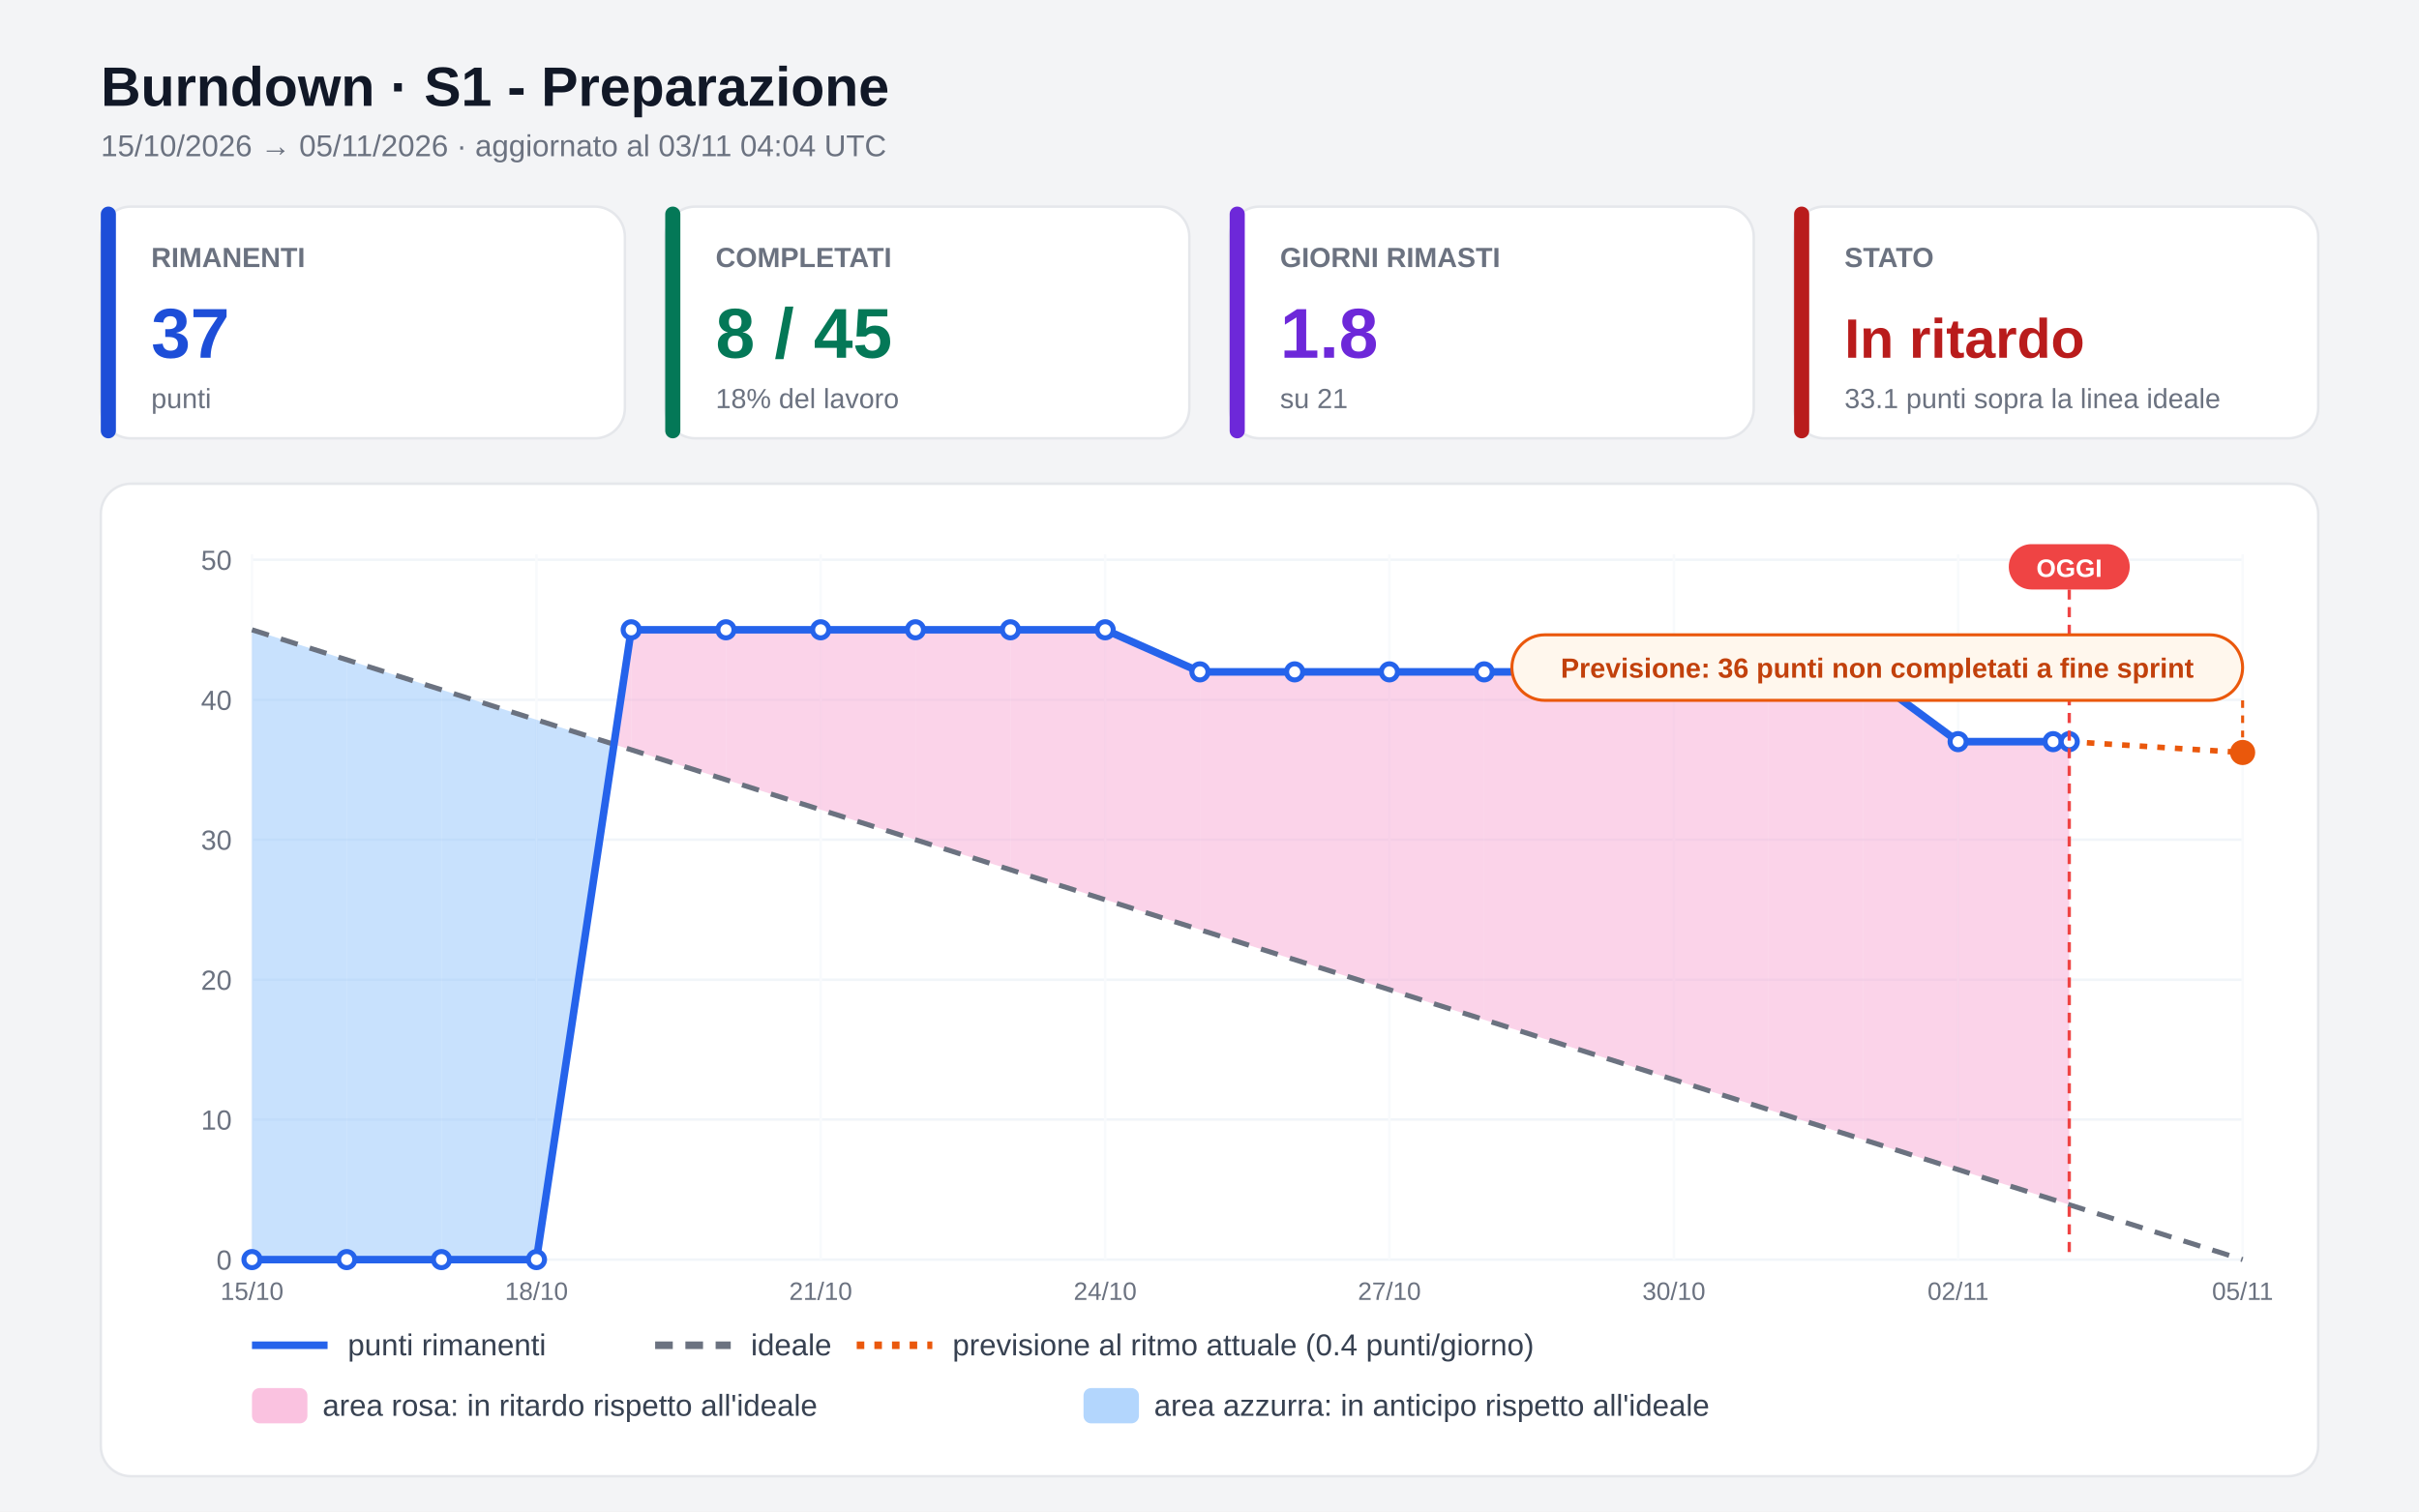
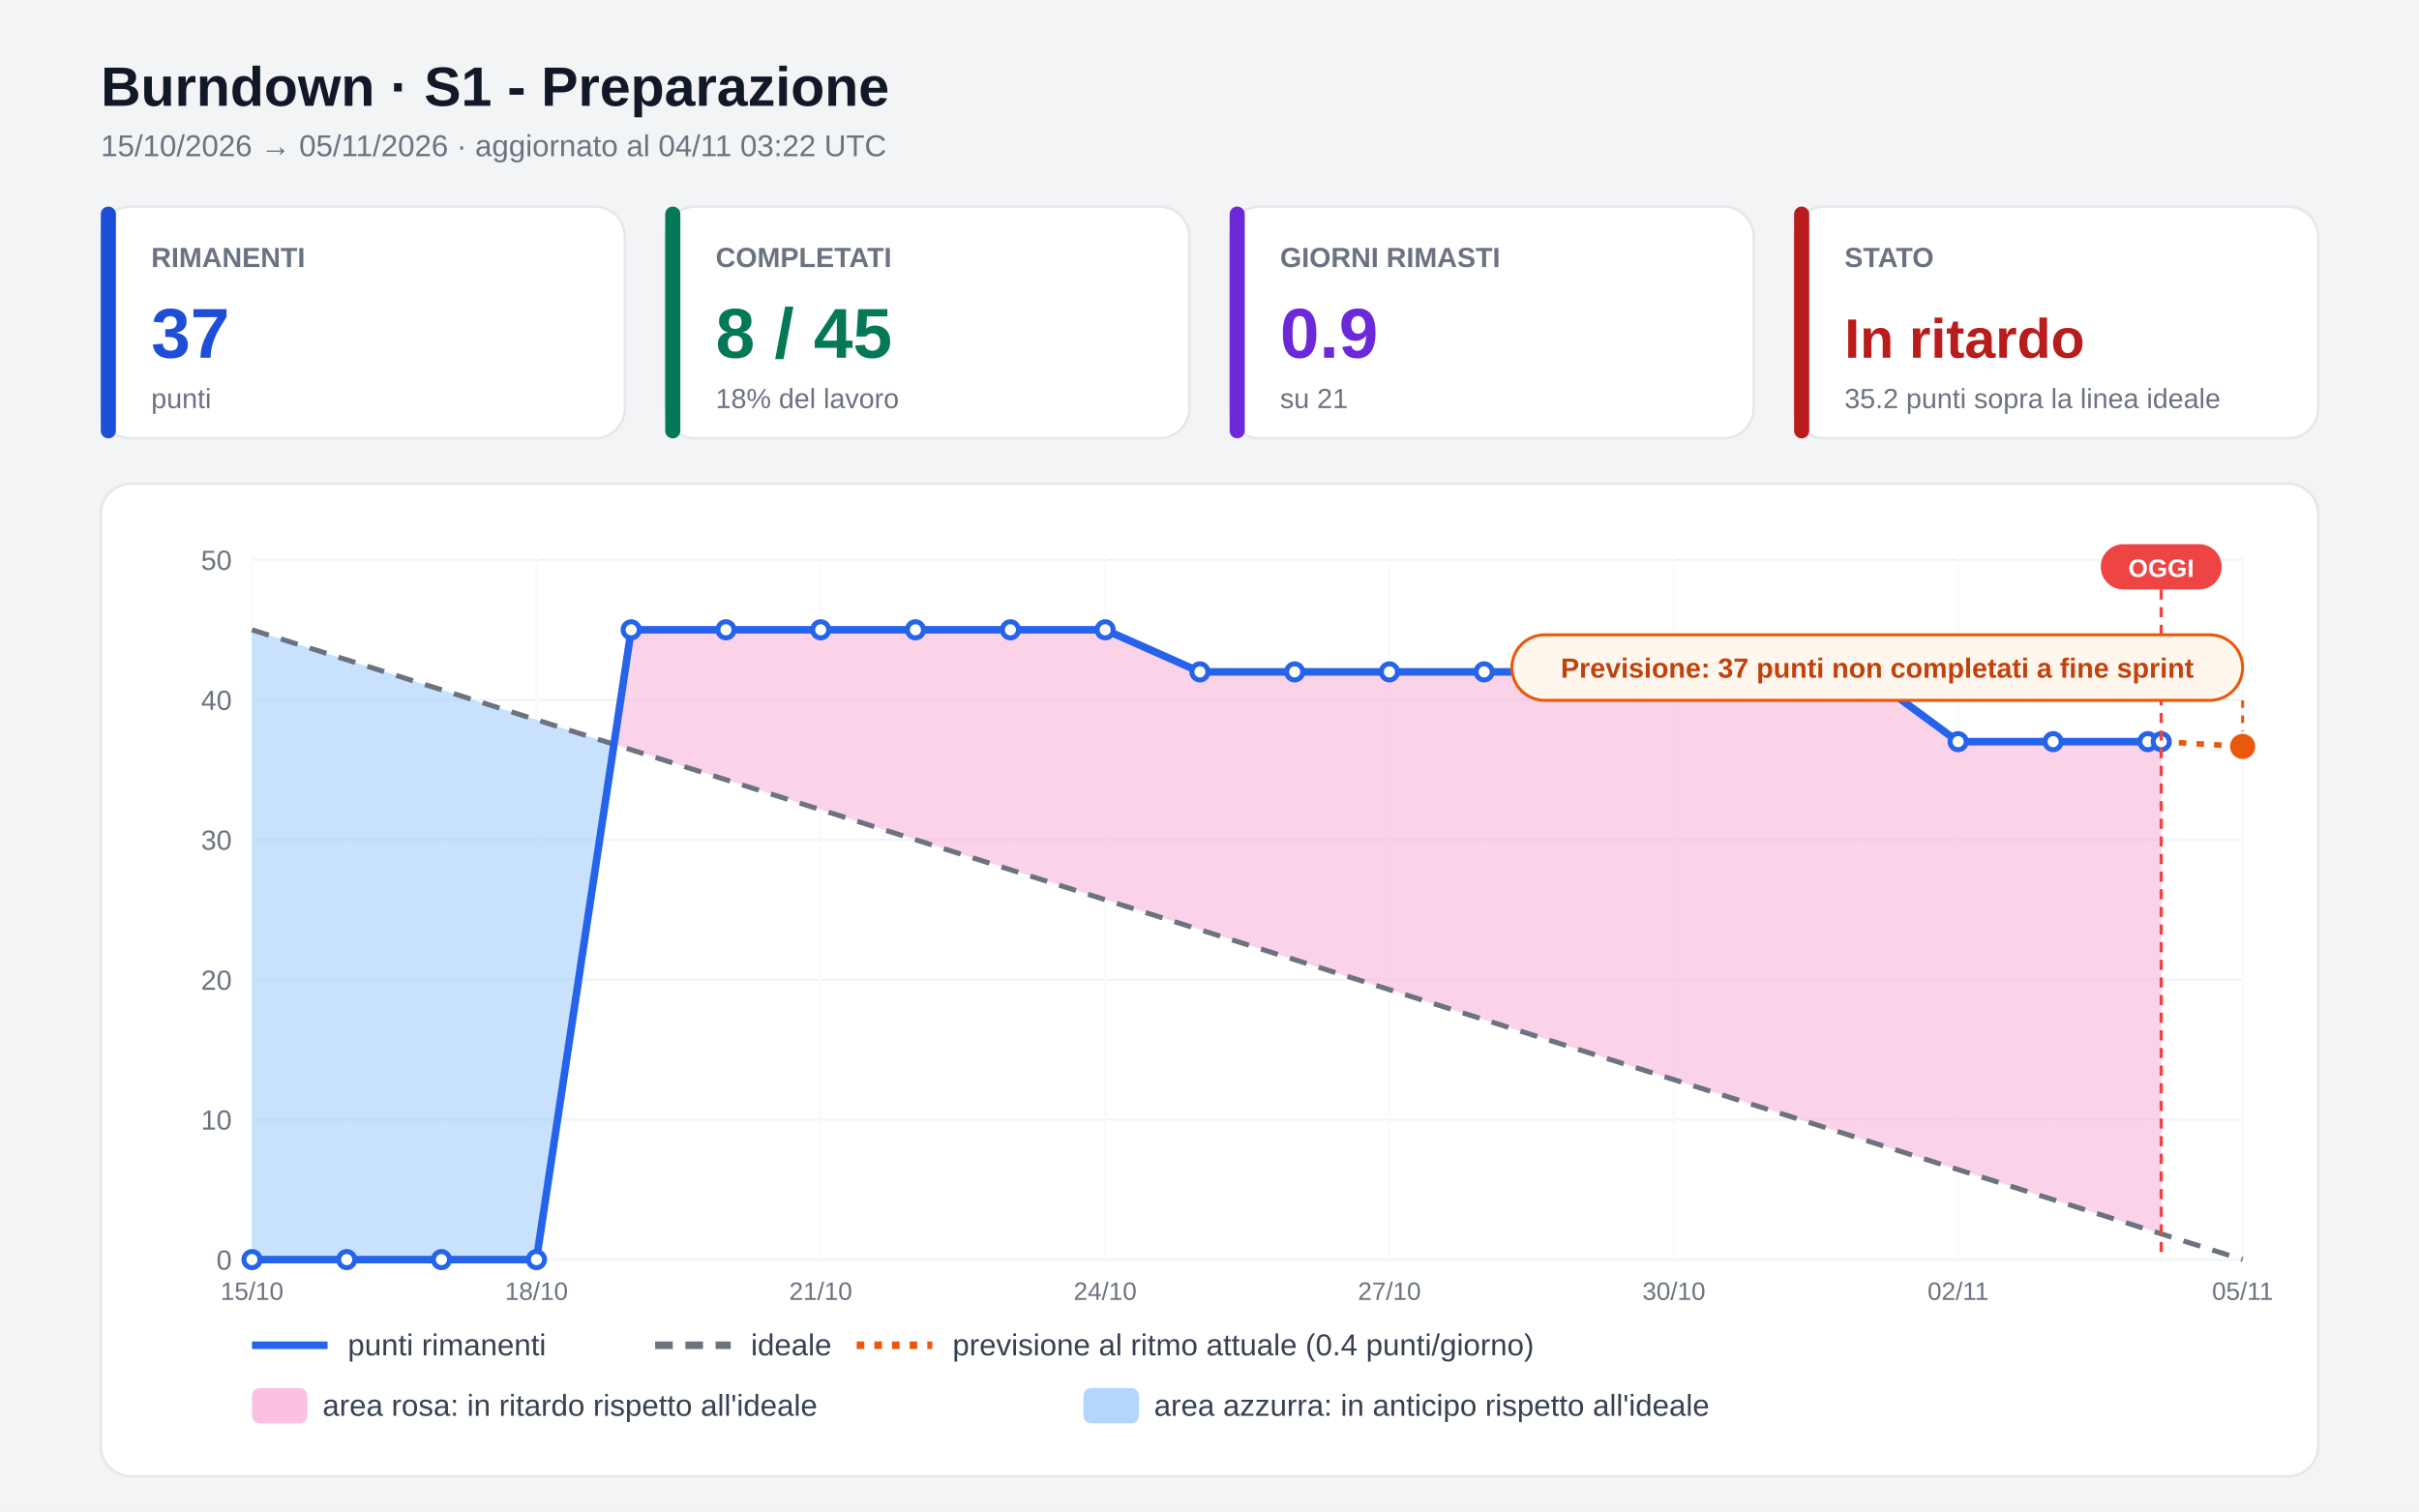
<svg xmlns="http://www.w3.org/2000/svg" viewBox="0 0 960 600" width="960" height="600" font-family="Arial">
  <rect width="960" height="600" fill="#f3f4f6" />
  <text x="40.0" y="42.0" font-size="22" text-anchor="start" fill="#111827" font-weight="bold">Burndown · S1 - Preparazione</text>
-   <text x="40.0" y="62.0" font-size="12" text-anchor="start" fill="#6b7280" font-weight="normal">15/10/2026 → 05/11/2026 · aggiornato al 03/11 04:04 UTC</text>
+   <text x="40.0" y="62.0" font-size="12" text-anchor="start" fill="#6b7280" font-weight="normal">15/10/2026 → 05/11/2026 · aggiornato al 04/11 03:22 UTC</text>
  <rect x="40.0" y="82.0" width="208.0" height="92.0" rx="12" fill="#ffffff" fill-opacity="1.0" stroke="#e5e7eb" stroke-width="1" />
  <rect x="40.0" y="82.0" width="6.0" height="92.0" rx="3" fill="#1d4ed8" fill-opacity="1.0" stroke="none" stroke-width="1" />
  <text x="60.0" y="106.0" font-size="11" text-anchor="start" fill="#6b7280" font-weight="bold">RIMANENTI</text>
  <text x="60.0" y="142.0" font-size="28" text-anchor="start" fill="#1d4ed8" font-weight="bold">37</text>
  <text x="60.0" y="162.0" font-size="11" text-anchor="start" fill="#6b7280" font-weight="normal">punti</text>
  <rect x="264.0" y="82.0" width="208.0" height="92.0" rx="12" fill="#ffffff" fill-opacity="1.0" stroke="#e5e7eb" stroke-width="1" />
  <rect x="264.0" y="82.0" width="6.0" height="92.0" rx="3" fill="#047857" fill-opacity="1.0" stroke="none" stroke-width="1" />
  <text x="284.0" y="106.0" font-size="11" text-anchor="start" fill="#6b7280" font-weight="bold">COMPLETATI</text>
  <text x="284.0" y="142.0" font-size="28" text-anchor="start" fill="#047857" font-weight="bold">8 / 45</text>
  <text x="284.0" y="162.0" font-size="11" text-anchor="start" fill="#6b7280" font-weight="normal">18% del lavoro</text>
  <rect x="488.0" y="82.0" width="208.0" height="92.0" rx="12" fill="#ffffff" fill-opacity="1.0" stroke="#e5e7eb" stroke-width="1" />
  <rect x="488.0" y="82.0" width="6.0" height="92.0" rx="3" fill="#6d28d9" fill-opacity="1.0" stroke="none" stroke-width="1" />
  <text x="508.0" y="106.0" font-size="11" text-anchor="start" fill="#6b7280" font-weight="bold">GIORNI RIMASTI</text>
-   <text x="508.0" y="142.0" font-size="28" text-anchor="start" fill="#6d28d9" font-weight="bold">1.8</text>
+   <text x="508.0" y="142.0" font-size="28" text-anchor="start" fill="#6d28d9" font-weight="bold">0.9</text>
  <text x="508.0" y="162.0" font-size="11" text-anchor="start" fill="#6b7280" font-weight="normal">su 21</text>
  <rect x="712.0" y="82.0" width="208.0" height="92.0" rx="12" fill="#ffffff" fill-opacity="1.0" stroke="#e5e7eb" stroke-width="1" />
  <rect x="712.0" y="82.0" width="6.0" height="92.0" rx="3" fill="#b91c1c" fill-opacity="1.0" stroke="none" stroke-width="1" />
  <text x="732.0" y="106.0" font-size="11" text-anchor="start" fill="#6b7280" font-weight="bold">STATO</text>
  <text x="732.0" y="142.0" font-size="22" text-anchor="start" fill="#b91c1c" font-weight="bold">In ritardo</text>
-   <text x="732.0" y="162.0" font-size="11" text-anchor="start" fill="#6b7280" font-weight="normal">33.1 punti sopra la linea ideale</text>
+   <text x="732.0" y="162.0" font-size="11" text-anchor="start" fill="#6b7280" font-weight="normal">35.2 punti sopra la linea ideale</text>
  <rect x="40.0" y="192.0" width="880.0" height="394.0" rx="12" fill="#ffffff" fill-opacity="1.0" stroke="#e5e7eb" stroke-width="1" />
  <line x1="100.0" y1="500.0" x2="890.0" y2="500.0" stroke="#f1f5f9" stroke-width="1" />
  <text x="92.0" y="504.0" font-size="11" text-anchor="end" fill="#6b7280" font-weight="normal">0</text>
  <line x1="100.0" y1="444.4" x2="890.0" y2="444.4" stroke="#f1f5f9" stroke-width="1" />
  <text x="92.0" y="448.4" font-size="11" text-anchor="end" fill="#6b7280" font-weight="normal">10</text>
  <line x1="100.0" y1="388.9" x2="890.0" y2="388.9" stroke="#f1f5f9" stroke-width="1" />
  <text x="92.0" y="392.9" font-size="11" text-anchor="end" fill="#6b7280" font-weight="normal">20</text>
  <line x1="100.0" y1="333.3" x2="890.0" y2="333.3" stroke="#f1f5f9" stroke-width="1" />
  <text x="92.0" y="337.3" font-size="11" text-anchor="end" fill="#6b7280" font-weight="normal">30</text>
  <line x1="100.0" y1="277.8" x2="890.0" y2="277.8" stroke="#f1f5f9" stroke-width="1" />
  <text x="92.0" y="281.8" font-size="11" text-anchor="end" fill="#6b7280" font-weight="normal">40</text>
  <line x1="100.0" y1="222.2" x2="890.0" y2="222.2" stroke="#f1f5f9" stroke-width="1" />
  <text x="92.0" y="226.2" font-size="11" text-anchor="end" fill="#6b7280" font-weight="normal">50</text>
  <line x1="100.0" y1="220.0" x2="100.0" y2="500.0" stroke="#f8fafc" stroke-width="1" />
  <text x="100.0" y="516.0" font-size="10" text-anchor="middle" fill="#6b7280" font-weight="normal">15/10</text>
  <line x1="212.9" y1="220.0" x2="212.9" y2="500.0" stroke="#f8fafc" stroke-width="1" />
  <text x="212.9" y="516.0" font-size="10" text-anchor="middle" fill="#6b7280" font-weight="normal">18/10</text>
  <line x1="325.7" y1="220.0" x2="325.7" y2="500.0" stroke="#f8fafc" stroke-width="1" />
  <text x="325.7" y="516.0" font-size="10" text-anchor="middle" fill="#6b7280" font-weight="normal">21/10</text>
  <line x1="438.6" y1="220.0" x2="438.6" y2="500.0" stroke="#f8fafc" stroke-width="1" />
  <text x="438.6" y="516.0" font-size="10" text-anchor="middle" fill="#6b7280" font-weight="normal">24/10</text>
  <line x1="551.4" y1="220.0" x2="551.4" y2="500.0" stroke="#f8fafc" stroke-width="1" />
  <text x="551.4" y="516.0" font-size="10" text-anchor="middle" fill="#6b7280" font-weight="normal">27/10</text>
  <line x1="664.3" y1="220.0" x2="664.3" y2="500.0" stroke="#f8fafc" stroke-width="1" />
  <text x="664.3" y="516.0" font-size="10" text-anchor="middle" fill="#6b7280" font-weight="normal">30/10</text>
  <line x1="777.1" y1="220.0" x2="777.1" y2="500.0" stroke="#f8fafc" stroke-width="1" />
  <text x="777.1" y="516.0" font-size="10" text-anchor="middle" fill="#6b7280" font-weight="normal">02/11</text>
  <line x1="890.0" y1="220.0" x2="890.0" y2="500.0" stroke="#f8fafc" stroke-width="1" />
  <text x="890.0" y="516.0" font-size="10" text-anchor="middle" fill="#6b7280" font-weight="normal">05/11</text>
  <polygon points="100.0,500.0 137.6,500.0 137.6,261.9 100.0,250.0" fill="#93c5fd" fill-opacity="0.5" stroke="none" stroke-width="1.5" stroke-linejoin="round" />
  <polygon points="137.6,500.0 175.2,500.0 175.2,273.8 137.6,261.9" fill="#93c5fd" fill-opacity="0.5" stroke="none" stroke-width="1.5" stroke-linejoin="round" />
  <polygon points="175.2,500.0 212.9,500.0 212.9,285.7 175.2,273.8" fill="#93c5fd" fill-opacity="0.5" stroke="none" stroke-width="1.5" stroke-linejoin="round" />
  <polygon points="212.9,500.0 243.6,295.5 212.9,285.7" fill="#93c5fd" fill-opacity="0.5" stroke="none" stroke-width="1.5" stroke-linejoin="round" />
  <polygon points="243.6,295.5 250.5,250.0 250.5,297.6" fill="#f9a8d4" fill-opacity="0.5" stroke="none" stroke-width="1.5" stroke-linejoin="round" />
  <polygon points="250.5,250.0 288.1,250.0 288.1,309.5 250.5,297.6" fill="#f9a8d4" fill-opacity="0.5" stroke="none" stroke-width="1.5" stroke-linejoin="round" />
  <polygon points="288.1,250.0 325.7,250.0 325.7,321.4 288.1,309.5" fill="#f9a8d4" fill-opacity="0.5" stroke="none" stroke-width="1.5" stroke-linejoin="round" />
  <polygon points="325.7,250.0 363.3,250.0 363.3,333.3 325.7,321.4" fill="#f9a8d4" fill-opacity="0.5" stroke="none" stroke-width="1.5" stroke-linejoin="round" />
  <polygon points="363.3,250.0 401.0,250.0 401.0,345.2 363.3,333.3" fill="#f9a8d4" fill-opacity="0.5" stroke="none" stroke-width="1.5" stroke-linejoin="round" />
  <polygon points="401.0,250.0 438.6,250.0 438.6,357.1 401.0,345.2" fill="#f9a8d4" fill-opacity="0.5" stroke="none" stroke-width="1.5" stroke-linejoin="round" />
  <polygon points="438.6,250.0 476.2,266.7 476.2,369.0 438.6,357.1" fill="#f9a8d4" fill-opacity="0.5" stroke="none" stroke-width="1.5" stroke-linejoin="round" />
  <polygon points="476.2,266.7 513.8,266.7 513.8,381.0 476.2,369.0" fill="#f9a8d4" fill-opacity="0.5" stroke="none" stroke-width="1.5" stroke-linejoin="round" />
  <polygon points="513.8,266.7 551.4,266.7 551.4,392.9 513.8,381.0" fill="#f9a8d4" fill-opacity="0.5" stroke="none" stroke-width="1.5" stroke-linejoin="round" />
  <polygon points="551.4,266.7 589.0,266.7 589.0,404.8 551.4,392.9" fill="#f9a8d4" fill-opacity="0.5" stroke="none" stroke-width="1.5" stroke-linejoin="round" />
  <polygon points="589.0,266.7 626.7,266.7 626.7,416.7 589.0,404.8" fill="#f9a8d4" fill-opacity="0.5" stroke="none" stroke-width="1.5" stroke-linejoin="round" />
  <polygon points="626.7,266.7 664.3,266.7 664.3,428.6 626.7,416.7" fill="#f9a8d4" fill-opacity="0.5" stroke="none" stroke-width="1.5" stroke-linejoin="round" />
  <polygon points="664.3,266.7 701.9,266.7 701.9,440.5 664.3,428.6" fill="#f9a8d4" fill-opacity="0.5" stroke="none" stroke-width="1.5" stroke-linejoin="round" />
  <polygon points="701.9,266.7 739.5,266.7 739.5,452.4 701.9,440.5" fill="#f9a8d4" fill-opacity="0.5" stroke="none" stroke-width="1.5" stroke-linejoin="round" />
  <polygon points="739.5,266.7 777.1,294.4 777.1,464.3 739.5,452.4" fill="#f9a8d4" fill-opacity="0.5" stroke="none" stroke-width="1.5" stroke-linejoin="round" />
  <polygon points="777.1,294.4 814.8,294.4 814.8,476.2 777.1,464.3" fill="#f9a8d4" fill-opacity="0.5" stroke="none" stroke-width="1.5" stroke-linejoin="round" />
-   <polygon points="814.8,294.4 821.2,294.4 821.2,478.2 814.8,476.2" fill="#f9a8d4" fill-opacity="0.5" stroke="none" stroke-width="1.5" stroke-linejoin="round" />
+   <polygon points="814.8,294.4 852.4,294.4 852.4,488.1 814.8,476.2" fill="#f9a8d4" fill-opacity="0.5" stroke="none" stroke-width="1.5" stroke-linejoin="round" />
+   <polygon points="852.4,294.4 857.7,294.4 857.7,489.8 852.4,488.1" fill="#f9a8d4" fill-opacity="0.5" stroke="none" stroke-width="1.5" stroke-linejoin="round" />
  <polyline points="100.0,250.0 890.0,500.0" fill="none" fill-opacity="1.0" stroke="#6b7280" stroke-width="2" stroke-linejoin="round" stroke-dasharray="7 5" />
-   <polyline points="821.2,294.4 890.0,298.7" fill="none" fill-opacity="1.0" stroke="#ea580c" stroke-width="2.2" stroke-linejoin="round" stroke-dasharray="3 4" />
-   <polyline points="100.0,500.0 137.6,500.0 175.2,500.0 212.9,500.0 250.5,250.0 288.1,250.0 325.7,250.0 363.3,250.0 401.0,250.0 438.6,250.0 476.2,266.7 513.8,266.7 551.4,266.7 589.0,266.7 626.7,266.7 664.3,266.7 701.9,266.7 739.5,266.7 777.1,294.4 814.8,294.4 821.2,294.4" fill="none" fill-opacity="1.0" stroke="#2563eb" stroke-width="3" stroke-linejoin="round" />
+   <polyline points="857.7,294.4 890.0,296.3" fill="none" fill-opacity="1.0" stroke="#ea580c" stroke-width="2.2" stroke-linejoin="round" stroke-dasharray="3 4" />
+   <polyline points="100.0,500.0 137.6,500.0 175.2,500.0 212.9,500.0 250.5,250.0 288.1,250.0 325.7,250.0 363.3,250.0 401.0,250.0 438.6,250.0 476.2,266.7 513.8,266.7 551.4,266.7 589.0,266.7 626.7,266.7 664.3,266.7 701.9,266.7 739.5,266.7 777.1,294.4 814.8,294.4 852.4,294.4 857.7,294.4" fill="none" fill-opacity="1.0" stroke="#2563eb" stroke-width="3" stroke-linejoin="round" />
  <circle cx="100.0" cy="500.0" r="3.2" fill="#ffffff" stroke="#2563eb" stroke-width="2" />
  <circle cx="137.6" cy="500.0" r="3.2" fill="#ffffff" stroke="#2563eb" stroke-width="2" />
  <circle cx="175.2" cy="500.0" r="3.2" fill="#ffffff" stroke="#2563eb" stroke-width="2" />
  <circle cx="212.9" cy="500.0" r="3.2" fill="#ffffff" stroke="#2563eb" stroke-width="2" />
  <circle cx="250.5" cy="250.0" r="3.2" fill="#ffffff" stroke="#2563eb" stroke-width="2" />
  <circle cx="288.1" cy="250.0" r="3.2" fill="#ffffff" stroke="#2563eb" stroke-width="2" />
  <circle cx="325.7" cy="250.0" r="3.2" fill="#ffffff" stroke="#2563eb" stroke-width="2" />
  <circle cx="363.3" cy="250.0" r="3.2" fill="#ffffff" stroke="#2563eb" stroke-width="2" />
  <circle cx="401.0" cy="250.0" r="3.2" fill="#ffffff" stroke="#2563eb" stroke-width="2" />
  <circle cx="438.6" cy="250.0" r="3.2" fill="#ffffff" stroke="#2563eb" stroke-width="2" />
  <circle cx="476.2" cy="266.7" r="3.2" fill="#ffffff" stroke="#2563eb" stroke-width="2" />
  <circle cx="513.8" cy="266.7" r="3.2" fill="#ffffff" stroke="#2563eb" stroke-width="2" />
  <circle cx="551.4" cy="266.7" r="3.2" fill="#ffffff" stroke="#2563eb" stroke-width="2" />
  <circle cx="589.0" cy="266.7" r="3.2" fill="#ffffff" stroke="#2563eb" stroke-width="2" />
  <circle cx="626.7" cy="266.7" r="3.2" fill="#ffffff" stroke="#2563eb" stroke-width="2" />
  <circle cx="664.3" cy="266.7" r="3.2" fill="#ffffff" stroke="#2563eb" stroke-width="2" />
  <circle cx="701.9" cy="266.7" r="3.2" fill="#ffffff" stroke="#2563eb" stroke-width="2" />
  <circle cx="739.5" cy="266.7" r="3.2" fill="#ffffff" stroke="#2563eb" stroke-width="2" />
  <circle cx="777.1" cy="294.4" r="3.2" fill="#ffffff" stroke="#2563eb" stroke-width="2" />
  <circle cx="814.8" cy="294.4" r="3.2" fill="#ffffff" stroke="#2563eb" stroke-width="2" />
-   <circle cx="821.2" cy="294.4" r="3.2" fill="#ffffff" stroke="#2563eb" stroke-width="2" />
-   <line x1="821.2" y1="220.0" x2="821.2" y2="500.0" stroke="#ef4444" stroke-width="1.3" stroke-dasharray="4 3" />
-   <rect x="797.2" y="216.0" width="48.0" height="18.0" rx="9" fill="#ef4444" fill-opacity="1.0" stroke="none" stroke-width="1" />
-   <text x="821.2" y="229.0" font-size="10" text-anchor="middle" fill="#ffffff" font-weight="bold">OGGI</text>
-   <circle cx="890.0" cy="298.7" r="5" fill="#ea580c" />
-   <line x1="890.0" y1="278.0" x2="890.0" y2="292.7" stroke="#ea580c" stroke-width="1.2" stroke-dasharray="3 3" />
+   <circle cx="852.4" cy="294.4" r="3.2" fill="#ffffff" stroke="#2563eb" stroke-width="2" />
+   <circle cx="857.7" cy="294.4" r="3.2" fill="#ffffff" stroke="#2563eb" stroke-width="2" />
+   <line x1="857.7" y1="220.0" x2="857.7" y2="500.0" stroke="#ef4444" stroke-width="1.3" stroke-dasharray="4 3" />
+   <rect x="833.7" y="216.0" width="48.0" height="18.0" rx="9" fill="#ef4444" fill-opacity="1.0" stroke="none" stroke-width="1" />
+   <text x="857.7" y="229.0" font-size="10" text-anchor="middle" fill="#ffffff" font-weight="bold">OGGI</text>
+   <circle cx="890.0" cy="296.3" r="5" fill="#ea580c" />
+   <line x1="890.0" y1="278.0" x2="890.0" y2="290.3" stroke="#ea580c" stroke-width="1.2" stroke-dasharray="3 3" />
  <rect x="600.0" y="252.0" width="290.0" height="26.0" rx="13" fill="#fff7ed" fill-opacity="1.0" stroke="#ea580c" stroke-width="1.2" />
-   <text x="745.0" y="269.0" font-size="11" text-anchor="middle" fill="#c2410c" font-weight="bold">Previsione: 36 punti non completati a fine sprint</text>
+   <text x="745.0" y="269.0" font-size="11" text-anchor="middle" fill="#c2410c" font-weight="bold">Previsione: 37 punti non completati a fine sprint</text>
  <line x1="100.0" y1="534.0" x2="130.0" y2="534.0" stroke="#2563eb" stroke-width="3" />
  <text x="138.0" y="538.0" font-size="12" text-anchor="start" fill="#374151" font-weight="normal">punti rimanenti</text>
  <line x1="260.0" y1="534.0" x2="290.0" y2="534.0" stroke="#6b7280" stroke-width="3" stroke-dasharray="7 5" />
  <text x="298.0" y="538.0" font-size="12" text-anchor="start" fill="#374151" font-weight="normal">ideale</text>
  <line x1="340.0" y1="534.0" x2="370.0" y2="534.0" stroke="#ea580c" stroke-width="3" stroke-dasharray="3 4" />
  <text x="378.0" y="538.0" font-size="12" text-anchor="start" fill="#374151" font-weight="normal">previsione al ritmo attuale (0.4 punti/giorno)</text>
  <rect x="100.0" y="551.0" width="22.0" height="14.0" rx="3" fill="#f9a8d4" fill-opacity="0.7" stroke="none" stroke-width="1" />
  <text x="128.0" y="562.0" font-size="12" text-anchor="start" fill="#374151" font-weight="normal">area rosa: in ritardo rispetto all'ideale</text>
  <rect x="430.0" y="551.0" width="22.0" height="14.0" rx="3" fill="#93c5fd" fill-opacity="0.7" stroke="none" stroke-width="1" />
  <text x="458.0" y="562.0" font-size="12" text-anchor="start" fill="#374151" font-weight="normal">area azzurra: in anticipo rispetto all'ideale</text>
</svg>
